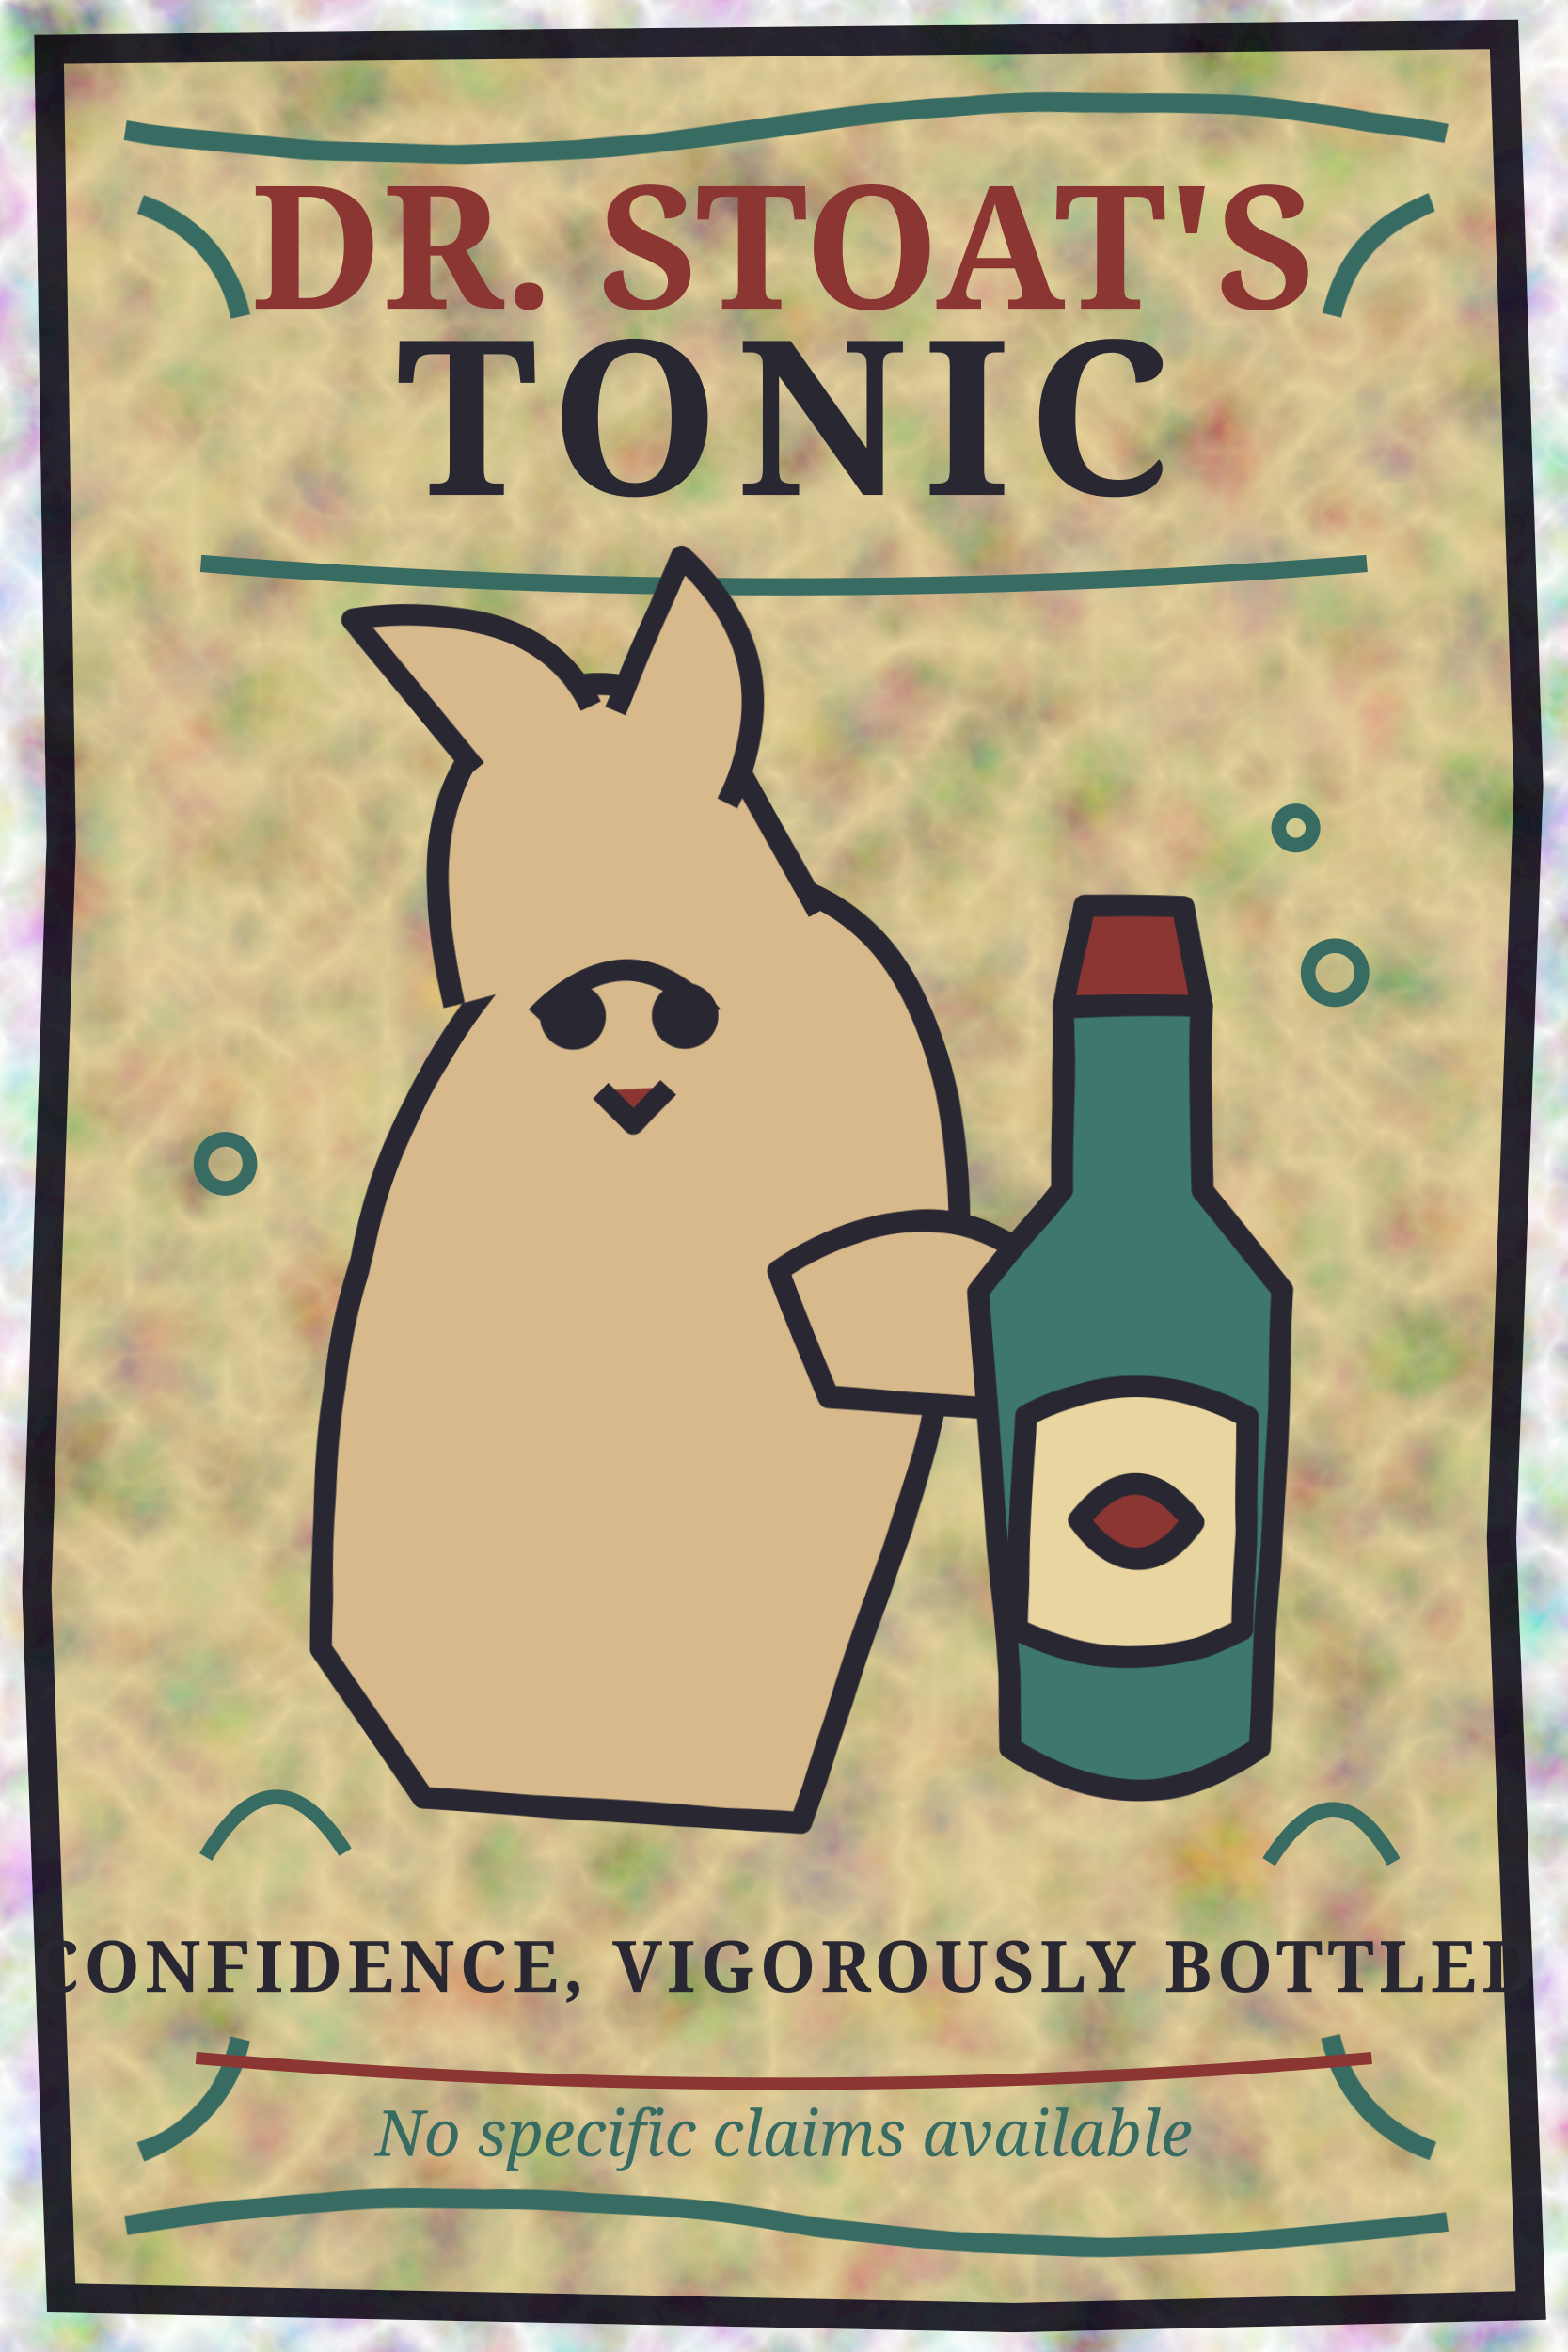
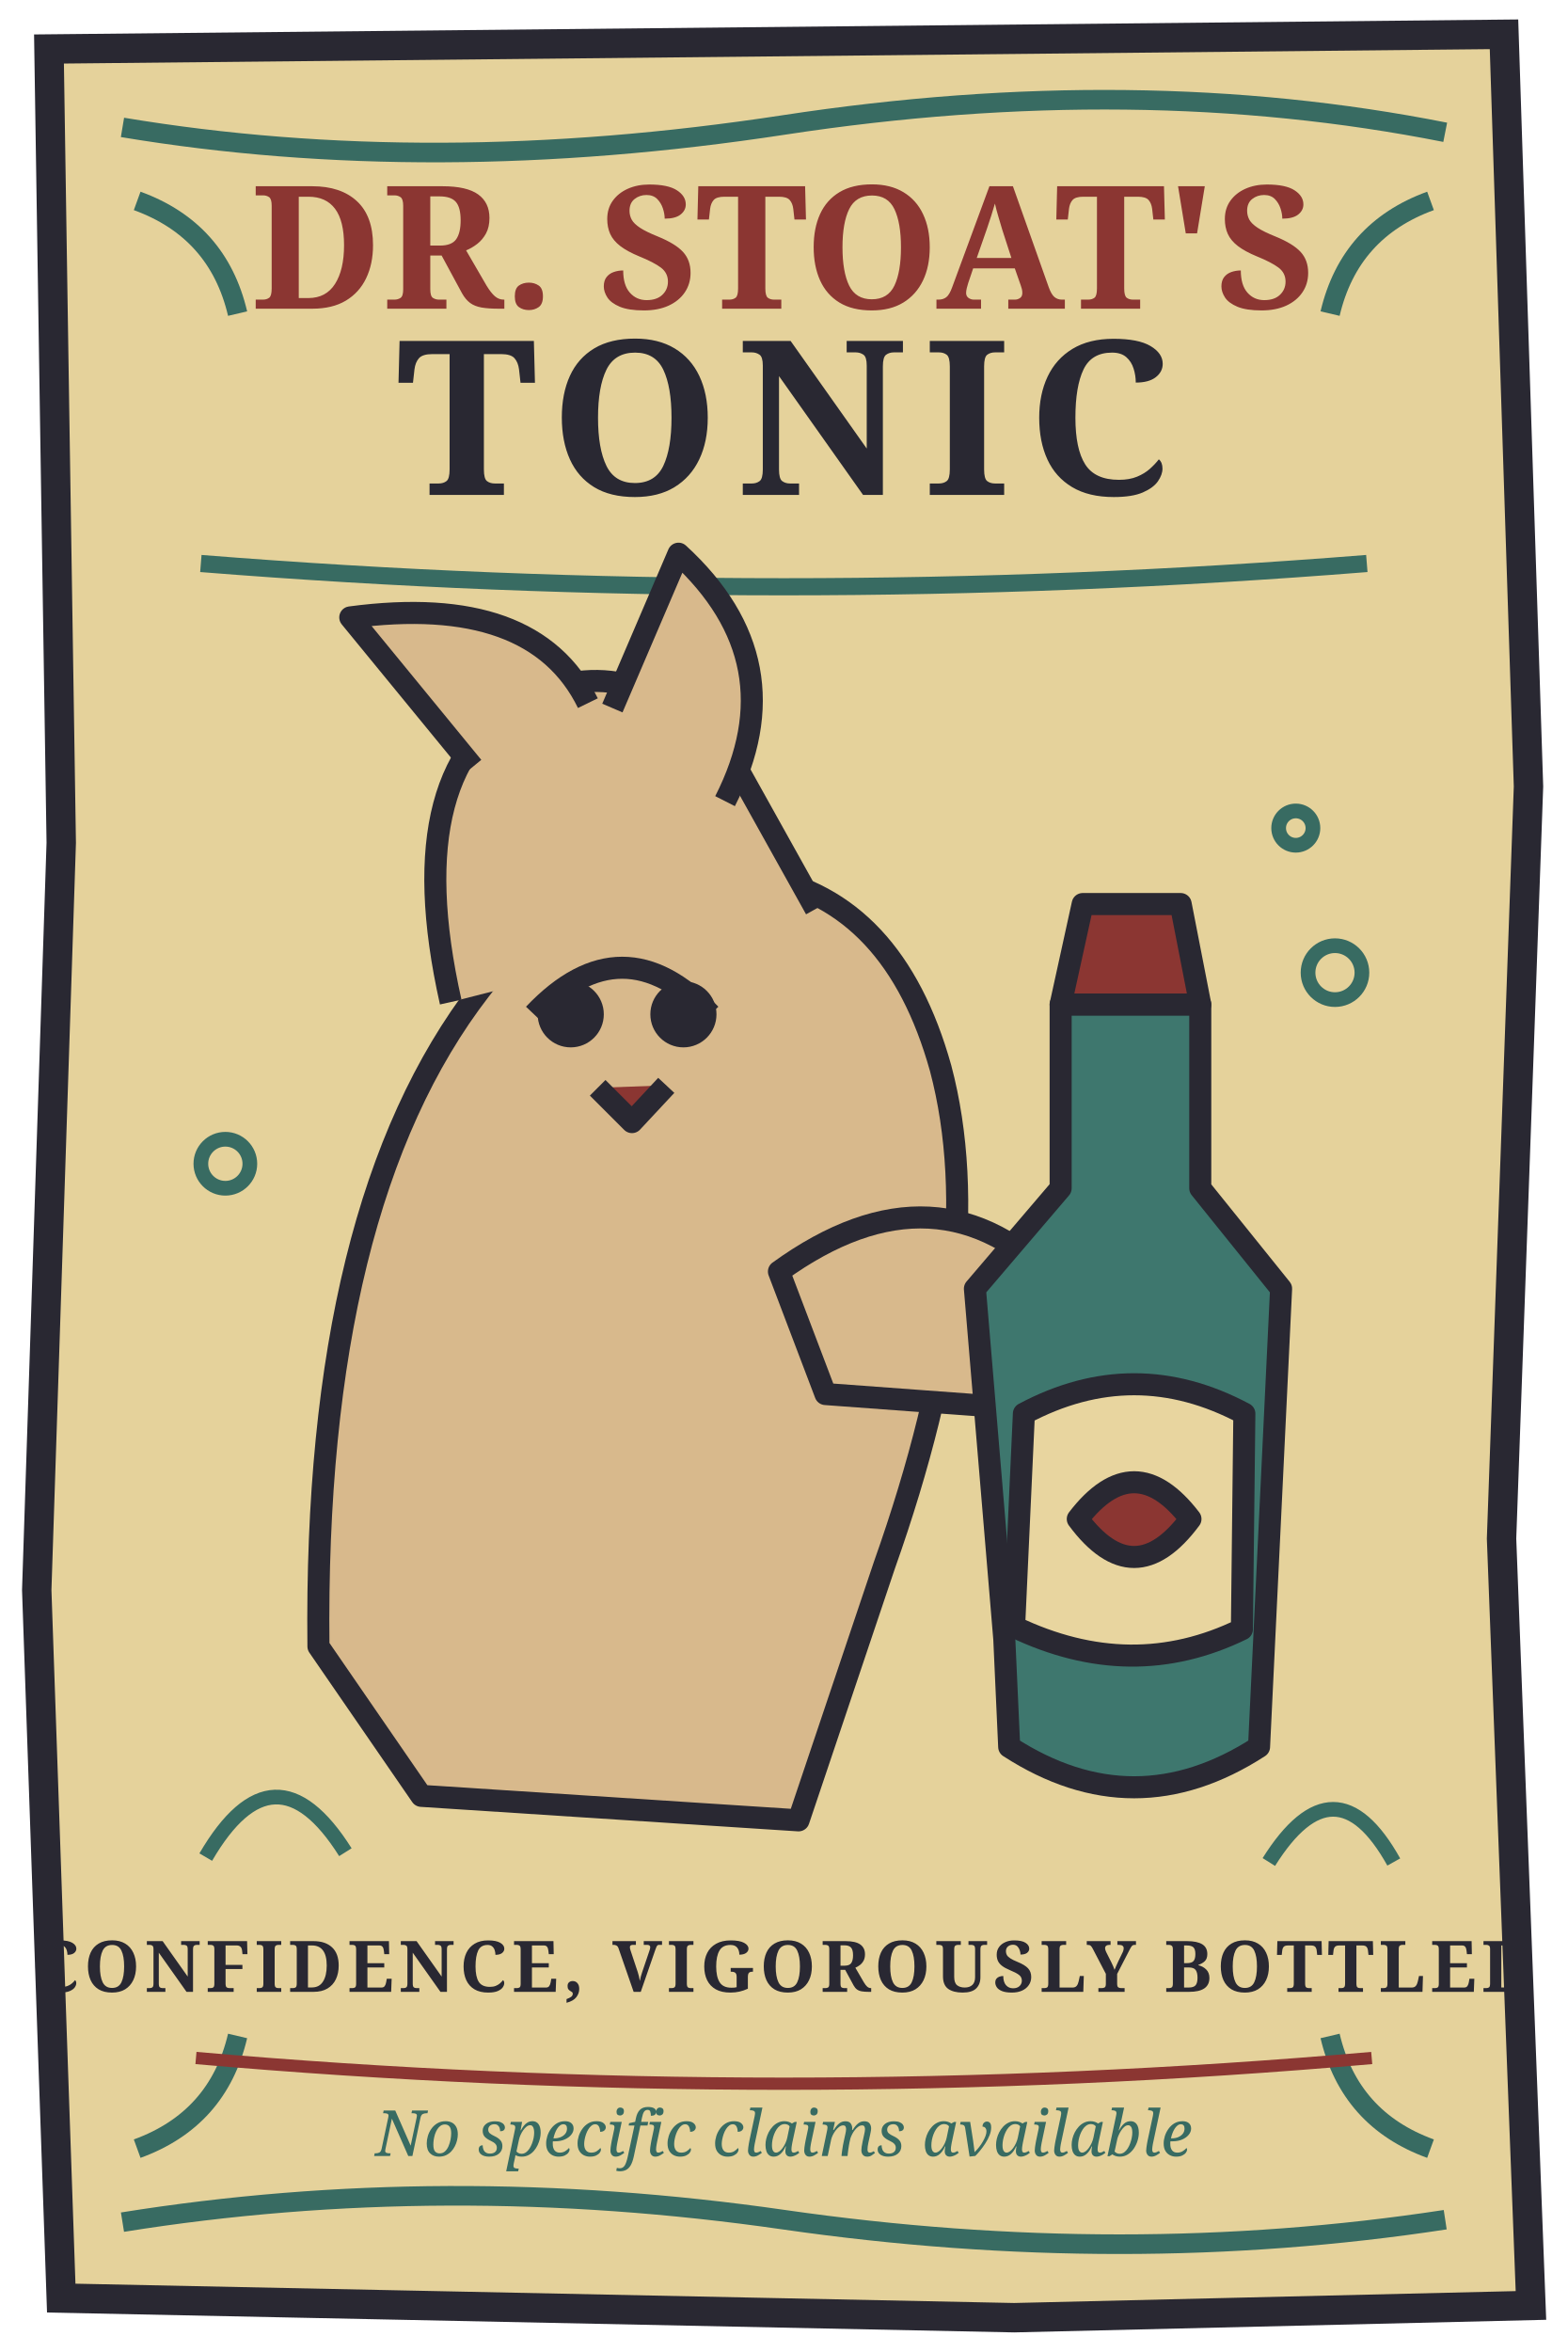
<svg xmlns="http://www.w3.org/2000/svg" viewBox="0 0 640 960">
  <defs>
    <filter id="paper">
      <feTurbulence baseFrequency=".019" numOctaves="4" seed="31" result="n" />
      <feBlend in="SourceGraphic" in2="n" mode="multiply" />
    </filter>
    <filter id="wobble">
      <feTurbulence baseFrequency=".008" numOctaves="2" seed="13" result="n" />
      <feDisplacementMap in="SourceGraphic" in2="n" scale="3" />
    </filter>
  </defs>
-   <path d="M20 20L614 14 624 321 613 628 625 941 414 946 25 938 15 649 25 344Z" fill="#e5d29b" stroke="#292832" stroke-width="12" filter="url(#paper)" />
-   <g fill="none" stroke="#386b62" stroke-width="8" filter="url(#wobble)">
+   <path d="M20 20L614 14 624 321 613 628 625 941 414 946 25 938 15 649 25 344Z" fill="#e5d29b" stroke="#292832" stroke-width="12" />
+   <g fill="none" stroke="#386b62" stroke-width="8">
    <path d="M50 52Q176 73 320 51T590 54M50 907Q181 886 320 906T590 906" />
    <path d="M56 82Q89 94 97 128M584 82Q551 94 543 128M56 877Q89 865 97 831M584 877Q551 865 543 831" />
  </g>
  <text x="320" y="126" text-anchor="middle" fill="#8b3632" font-family="Georgia,serif" font-weight="900" font-size="70">DR. STOAT'S</text>
  <text x="320" y="202" text-anchor="middle" fill="#292832" font-family="Georgia,serif" font-weight="900" font-size="88" letter-spacing="7">TONIC</text>
  <path d="M82 230Q320 249 558 230" fill="none" stroke="#386b62" stroke-width="7" />
-   <g filter="url(#wobble)" stroke="#292832" stroke-width="9" stroke-linejoin="round">
+   <g stroke="#292832" stroke-width="9" stroke-linejoin="round">
    <path d="M130 672Q128 492 196 404 240 346 311 358 365 368 384 436 405 515 361 639L326 743 172 733Z" fill="#d8b98c" />
    <path d="M184 409Q162 311 217 284 261 264 299 310L333 371" fill="#d8b98c" />
    <path d="M193 313L143 252Q218 242 240 287M250 289L277 226Q325 270 296 327" fill="#d8b98c" />
    <path d="M218 414Q254 376 290 414" fill="none" />
    <circle cx="233" cy="414" r="9" fill="#292832" />
    <circle cx="279" cy="414" r="9" fill="#292832" />
    <path d="M244 444L258 458 272 443" fill="#8b3632" />
    <path d="M318 519Q383 472 433 525L405 574 337 569Z" fill="#d8b98c" />
    <path d="M410 669L398 526 433 485 433 410 490 410 490 485 523 526 514 713Q463 746 412 713Z" fill="#3e776e" />
    <path d="M433 410L442 369 482 369 490 410Z" fill="#8b3632" />
    <path d="M418 577Q463 553 508 577L507 665Q462 687 414 664Z" fill="#e8d59f" />
    <path d="M440 620Q463 590 486 620 463 651 440 620Z" fill="#8b3632" />
  </g>
  <g fill="none" stroke="#386b62" stroke-width="6">
    <circle cx="545" cy="397" r="11" />
    <circle cx="529" cy="338" r="7" />
    <circle cx="92" cy="475" r="10" />
    <path d="M518 760q27-43 51 0M84 758q28-48 57-2" />
  </g>
  <text x="320" y="813" text-anchor="middle" fill="#292832" font-family="Georgia,serif" font-weight="700" font-size="29" letter-spacing="2">CONFIDENCE, VIGOROUSLY BOTTLED</text>
  <path d="M80 840Q320 861 560 840" fill="none" stroke="#8b3632" stroke-width="5" />
  <text x="320" y="880" text-anchor="middle" fill="#386b62" font-family="Georgia,serif" font-style="italic" font-size="26">No specific claims available</text>
</svg>
